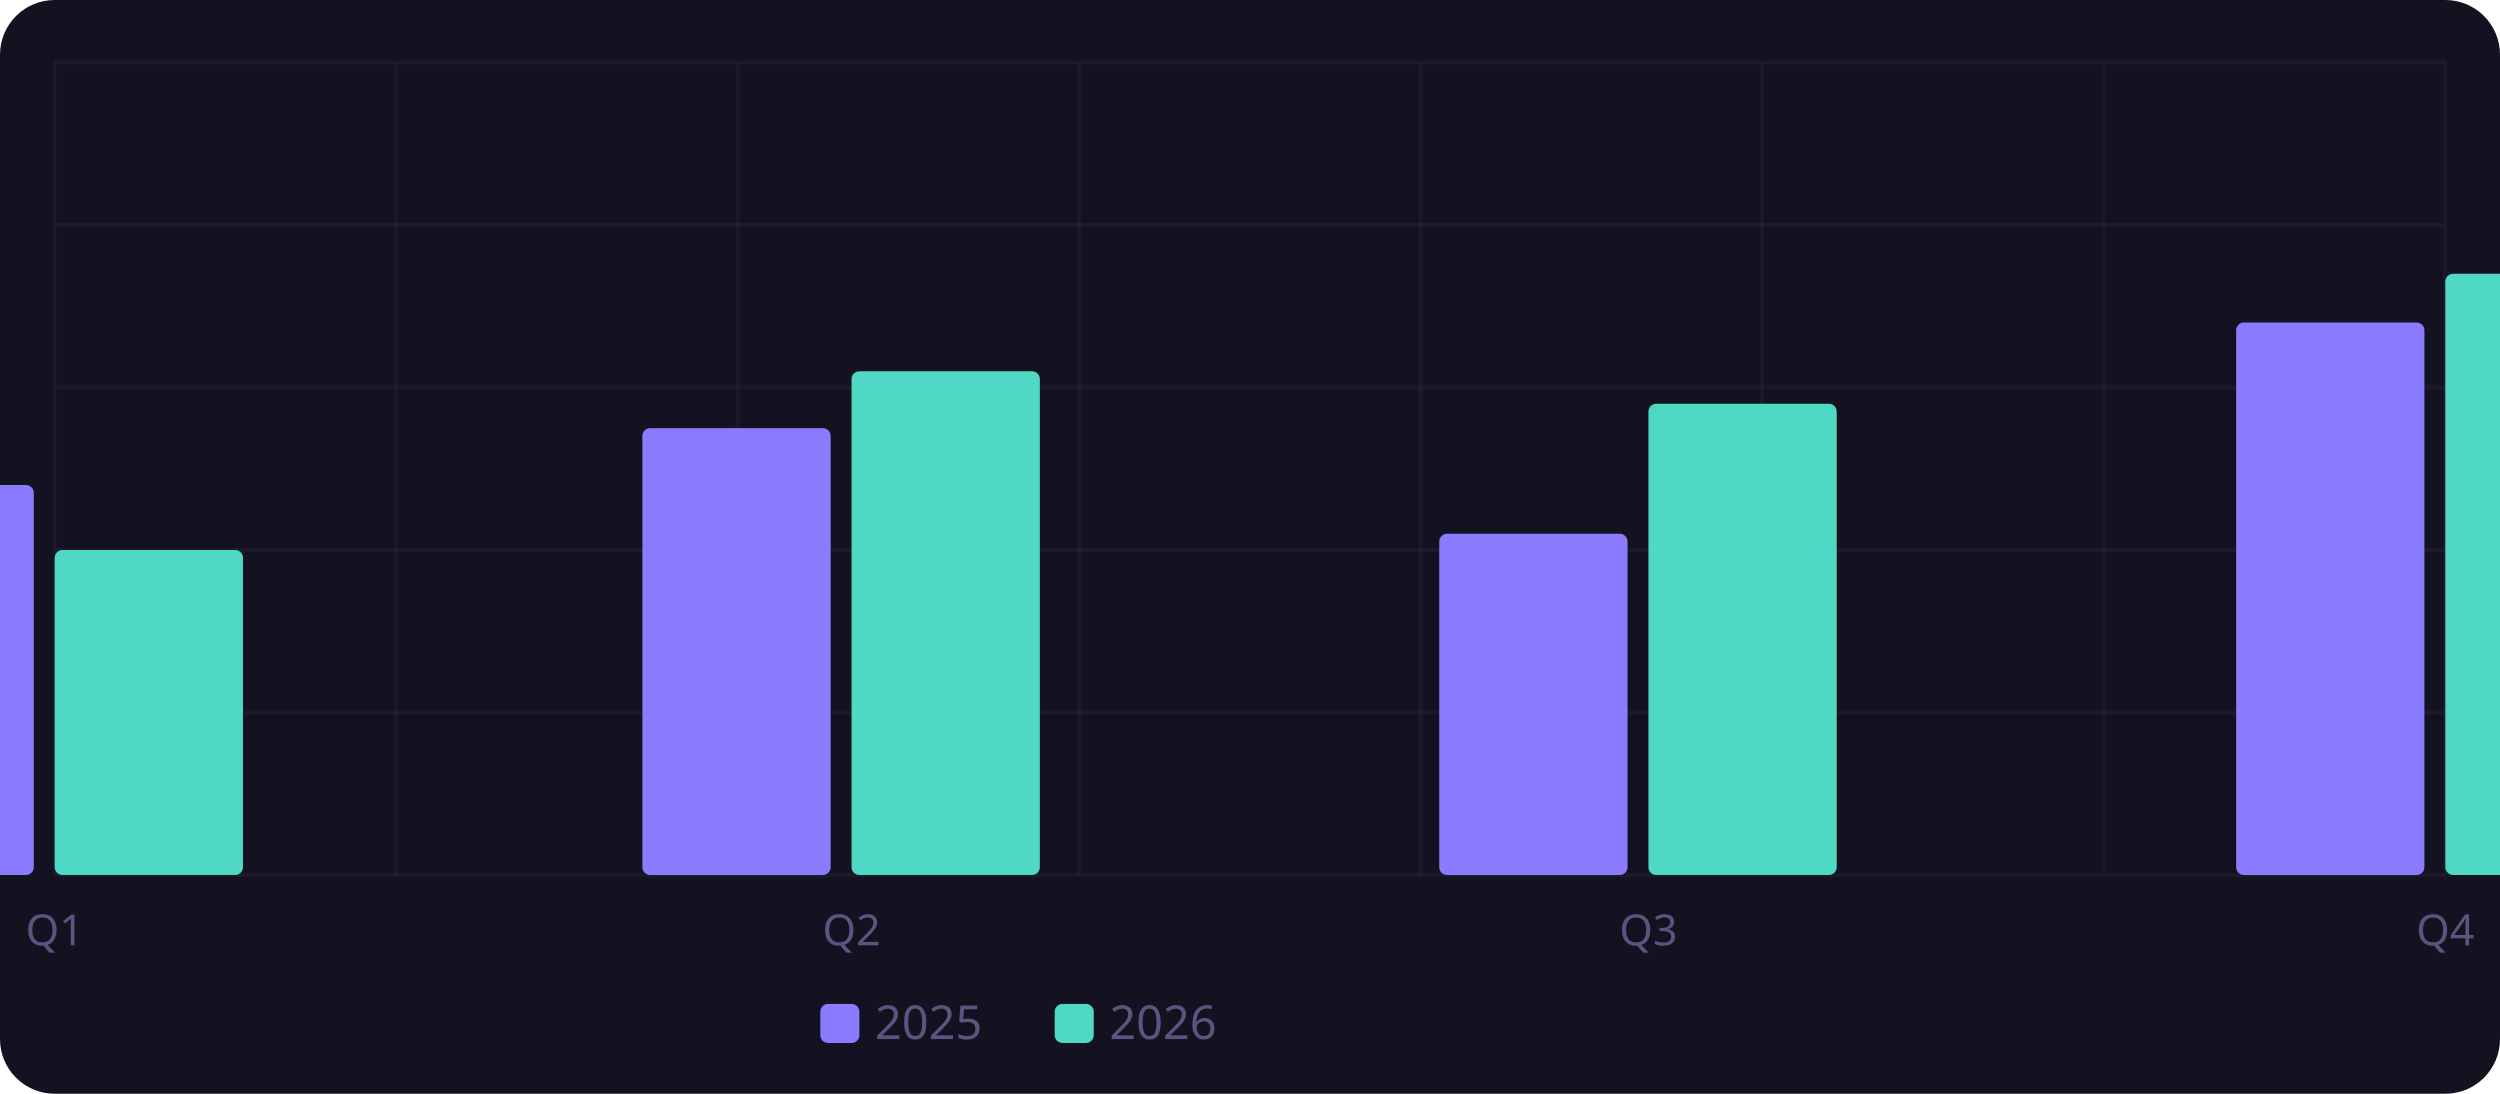
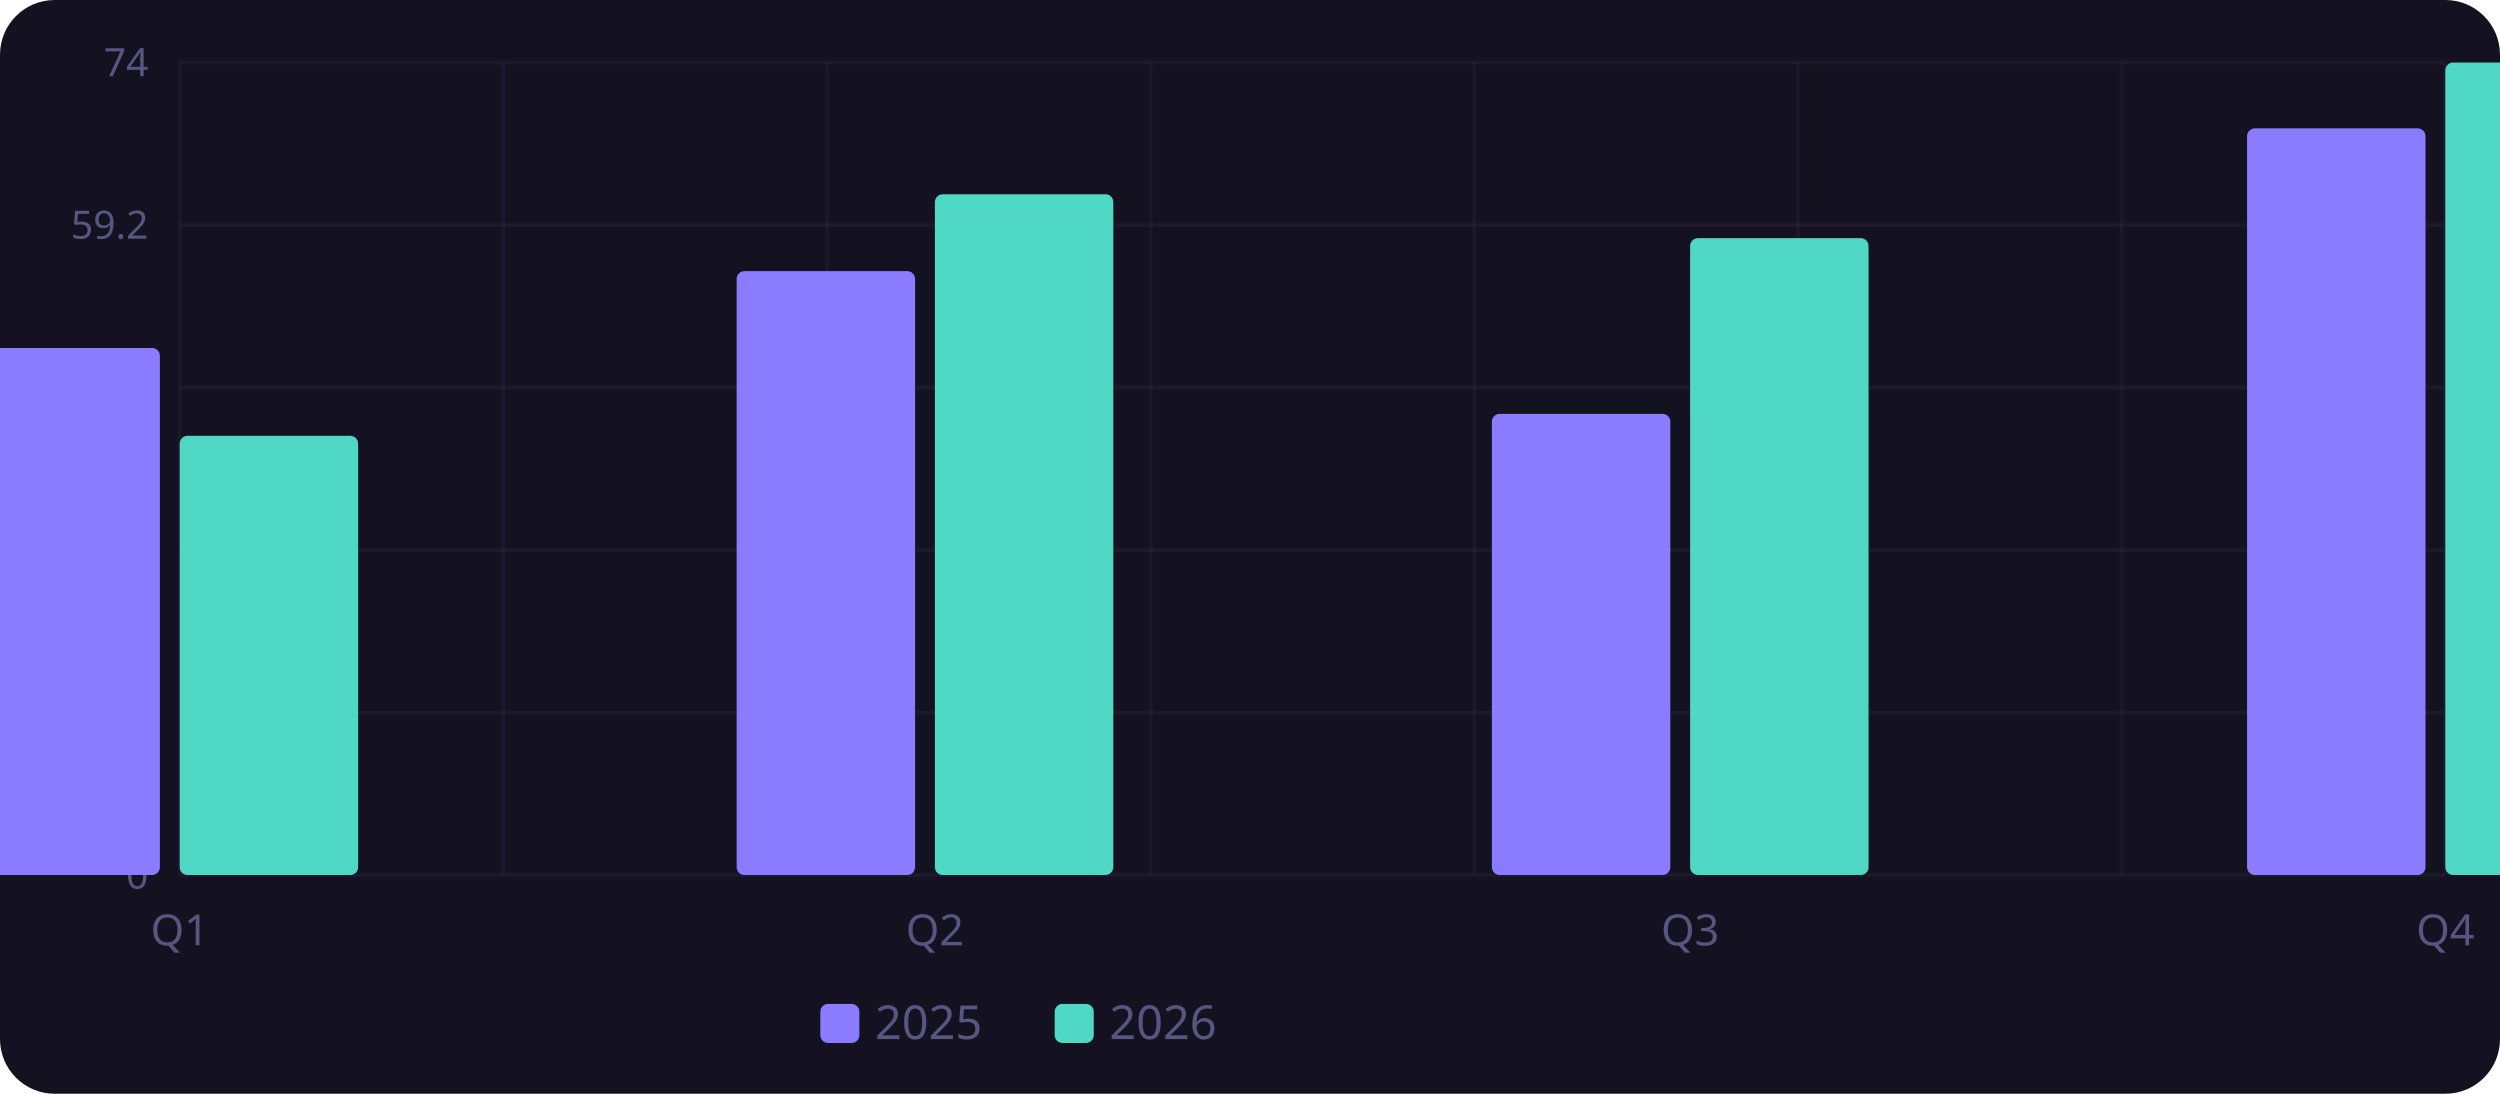
<svg xmlns="http://www.w3.org/2000/svg" width="640" height="280" viewBox="0 0 640 280">
  <rect x="0" y="0" width="640" height="280" rx="14" fill="#141120" />
-   <line x1="14" y1="16" x2="626" y2="16" stroke="#5a5580" stroke-width="1" opacity="0.12" />
-   <line x1="14" y1="57.6" x2="626" y2="57.6" stroke="#5a5580" stroke-width="1" opacity="0.12" />
-   <line x1="14" y1="99.2" x2="626" y2="99.2" stroke="#5a5580" stroke-width="1" opacity="0.12" />
-   <line x1="14" y1="140.8" x2="626" y2="140.8" stroke="#5a5580" stroke-width="1" opacity="0.12" />
-   <line x1="14" y1="182.4" x2="626" y2="182.4" stroke="#5a5580" stroke-width="1" opacity="0.12" />
-   <line x1="14" y1="224" x2="626" y2="224" stroke="#5a5580" stroke-width="1" opacity="0.12" />
-   <line x1="14" y1="16" x2="14" y2="224" stroke="#4a4490" stroke-width="1" opacity="0.12" />
-   <line x1="101.43" y1="16" x2="101.43" y2="224" stroke="#4a4490" stroke-width="1" opacity="0.12" />
-   <line x1="188.86" y1="16" x2="188.86" y2="224" stroke="#4a4490" stroke-width="1" opacity="0.12" />
-   <line x1="276.29" y1="16" x2="276.29" y2="224" stroke="#4a4490" stroke-width="1" opacity="0.12" />
-   <line x1="363.71" y1="16" x2="363.71" y2="224" stroke="#4a4490" stroke-width="1" opacity="0.12" />
-   <line x1="451.14" y1="16" x2="451.14" y2="224" stroke="#4a4490" stroke-width="1" opacity="0.12" />
-   <line x1="538.57" y1="16" x2="538.57" y2="224" stroke="#4a4490" stroke-width="1" opacity="0.12" />
+   <line x1="46" y1="16" x2="626" y2="16" stroke="#5a5580" stroke-width="1" opacity="0.12" />
+   <line x1="46" y1="57.6" x2="626" y2="57.6" stroke="#5a5580" stroke-width="1" opacity="0.12" />
+   <line x1="46" y1="99.2" x2="626" y2="99.2" stroke="#5a5580" stroke-width="1" opacity="0.12" />
+   <line x1="46" y1="140.8" x2="626" y2="140.8" stroke="#5a5580" stroke-width="1" opacity="0.12" />
+   <line x1="46" y1="182.4" x2="626" y2="182.4" stroke="#5a5580" stroke-width="1" opacity="0.12" />
+   <line x1="46" y1="224" x2="626" y2="224" stroke="#5a5580" stroke-width="1" opacity="0.12" />
+   <line x1="46" y1="16" x2="46" y2="224" stroke="#4a4490" stroke-width="1" opacity="0.12" />
+   <line x1="128.86" y1="16" x2="128.86" y2="224" stroke="#4a4490" stroke-width="1" opacity="0.12" />
+   <line x1="211.71" y1="16" x2="211.71" y2="224" stroke="#4a4490" stroke-width="1" opacity="0.12" />
+   <line x1="294.57" y1="16" x2="294.57" y2="224" stroke="#4a4490" stroke-width="1" opacity="0.12" />
+   <line x1="377.43" y1="16" x2="377.43" y2="224" stroke="#4a4490" stroke-width="1" opacity="0.12" />
+   <line x1="460.29" y1="16" x2="460.29" y2="224" stroke="#4a4490" stroke-width="1" opacity="0.12" />
+   <line x1="543.14" y1="16" x2="543.14" y2="224" stroke="#4a4490" stroke-width="1" opacity="0.12" />
  <line x1="626" y1="16" x2="626" y2="224" stroke="#4a4490" stroke-width="1" opacity="0.12" />
-   <rect x="-39.55" y="124.16" width="48.2" height="99.84" fill="#8b7bff" rx="2" />
-   <rect x="164.45" y="109.6" width="48.2" height="114.4" fill="#8b7bff" rx="2" />
-   <rect x="368.45" y="136.64" width="48.2" height="87.36" fill="#8b7bff" rx="2" />
-   <rect x="572.45" y="82.56" width="48.2" height="141.44" fill="#8b7bff" rx="2" />
-   <rect x="14" y="140.8" width="48.2" height="83.2" fill="#4fd8c4" rx="2" />
-   <rect x="218" y="95.04" width="48.2" height="128.96" fill="#4fd8c4" rx="2" />
-   <rect x="422" y="103.36" width="48.2" height="120.64" fill="#4fd8c4" rx="2" />
-   <rect x="626" y="70.08" width="48.2" height="153.92" fill="#4fd8c4" rx="2" />
-   <text x="14" y="242" font-size="11" fill="#5a5580" font-family="sans-serif" text-anchor="middle">Q1</text>
-   <text x="218" y="242" font-size="11" fill="#5a5580" font-family="sans-serif" text-anchor="middle">Q2</text>
-   <text x="422" y="242" font-size="11" fill="#5a5580" font-family="sans-serif" text-anchor="middle">Q3</text>
+   <text x="38" y="19.5" font-size="10" fill="#5a5580" font-family="sans-serif" text-anchor="end">74</text>
+   <text x="38" y="61.1" font-size="10" fill="#5a5580" font-family="sans-serif" text-anchor="end">59.2</text>
+   <text x="38" y="102.7" font-size="10" fill="#5a5580" font-family="sans-serif" text-anchor="end">44.4</text>
+   <text x="38" y="144.3" font-size="10" fill="#5a5580" font-family="sans-serif" text-anchor="end">29.6</text>
+   <text x="38" y="185.9" font-size="10" fill="#5a5580" font-family="sans-serif" text-anchor="end">14.8</text>
+   <text x="38" y="227.5" font-size="10" fill="#5a5580" font-family="sans-serif" text-anchor="end">0</text>
+   <rect x="-4.75" y="89.08" width="45.68" height="134.92" fill="#8b7bff" rx="2" />
+   <rect x="188.58" y="69.41" width="45.68" height="154.59" fill="#8b7bff" rx="2" />
+   <rect x="381.92" y="105.95" width="45.68" height="118.05" fill="#8b7bff" rx="2" />
+   <rect x="575.25" y="32.86" width="45.68" height="191.14" fill="#8b7bff" rx="2" />
+   <rect x="46" y="111.57" width="45.68" height="112.43" fill="#4fd8c4" rx="2" />
+   <rect x="239.33" y="49.73" width="45.68" height="174.27" fill="#4fd8c4" rx="2" />
+   <rect x="432.67" y="60.97" width="45.68" height="163.03" fill="#4fd8c4" rx="2" />
+   <rect x="626" y="16" width="45.68" height="208" fill="#4fd8c4" rx="2" />
+   <text x="46" y="242" font-size="11" fill="#5a5580" font-family="sans-serif" text-anchor="middle">Q1</text>
+   <text x="239.33" y="242" font-size="11" fill="#5a5580" font-family="sans-serif" text-anchor="middle">Q2</text>
+   <text x="432.67" y="242" font-size="11" fill="#5a5580" font-family="sans-serif" text-anchor="middle">Q3</text>
  <text x="626" y="242" font-size="11" fill="#5a5580" font-family="sans-serif" text-anchor="middle">Q4</text>
  <rect x="210" y="257" width="10" height="10" rx="2" fill="#8b7bff" />
  <text x="224" y="266" font-size="12" fill="#5a5580" font-family="sans-serif">2025</text>
  <rect x="270" y="257" width="10" height="10" rx="2" fill="#4fd8c4" />
  <text x="284" y="266" font-size="12" fill="#5a5580" font-family="sans-serif">2026</text>
</svg>
